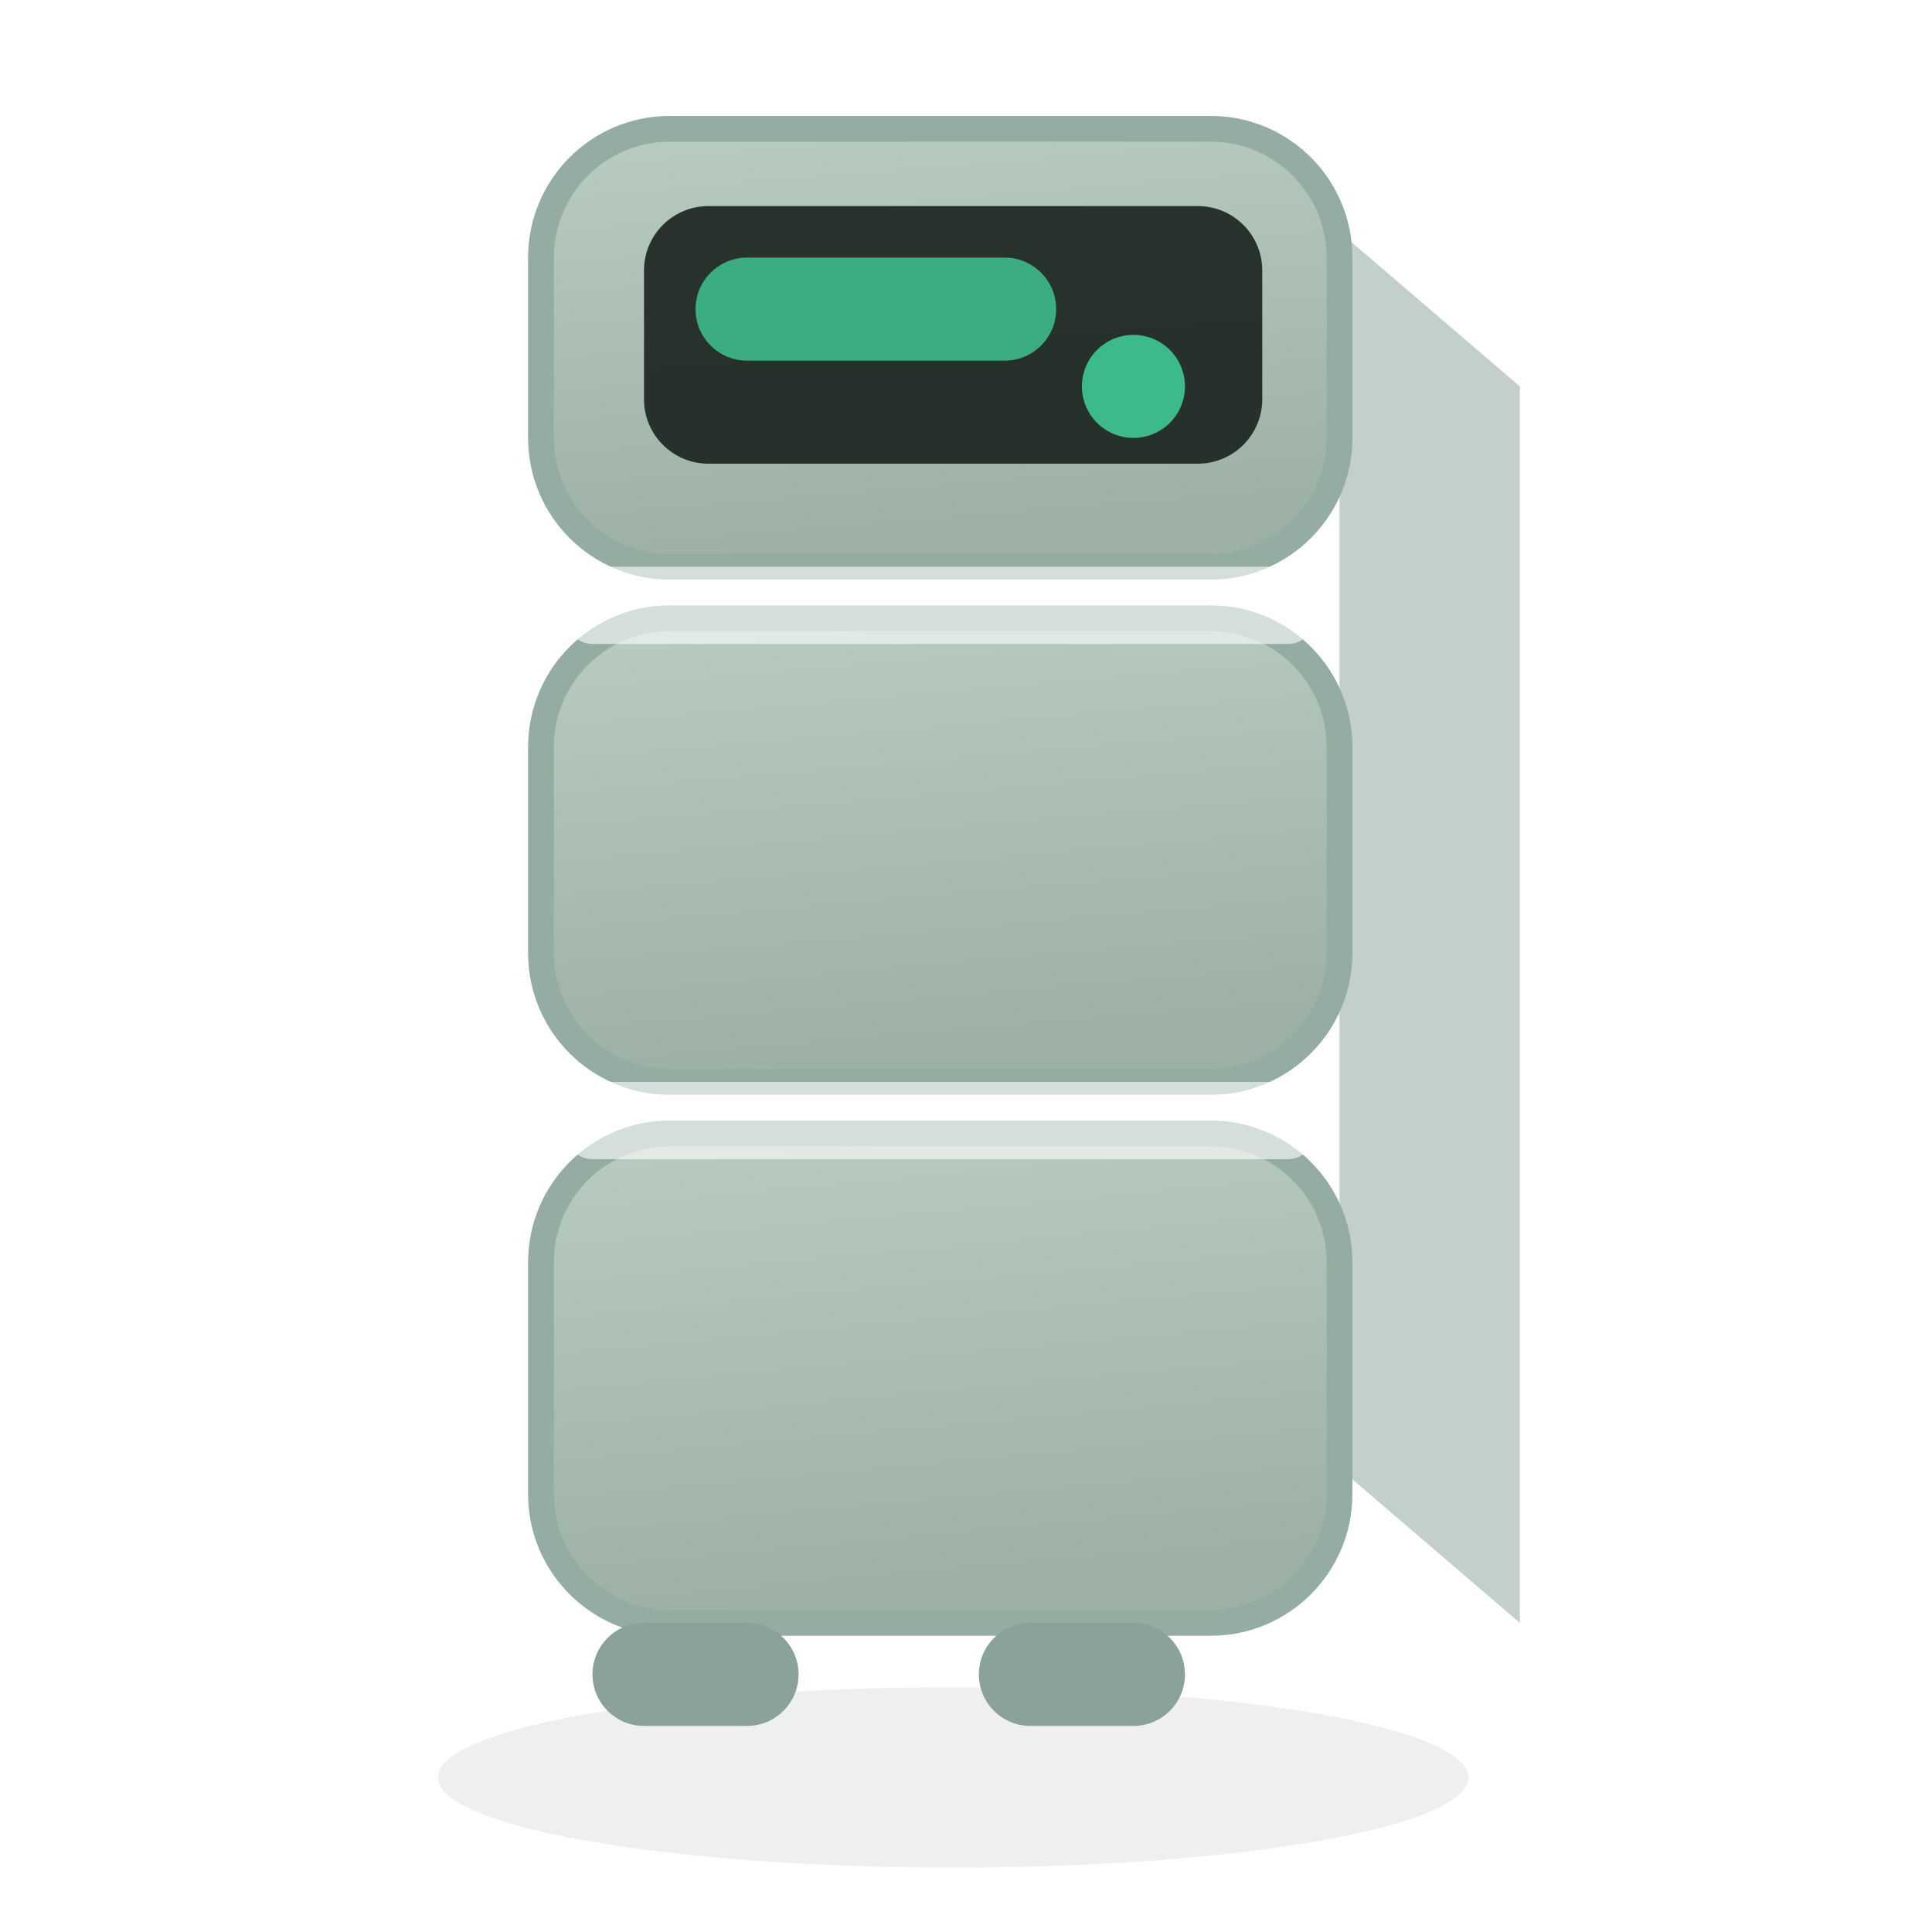
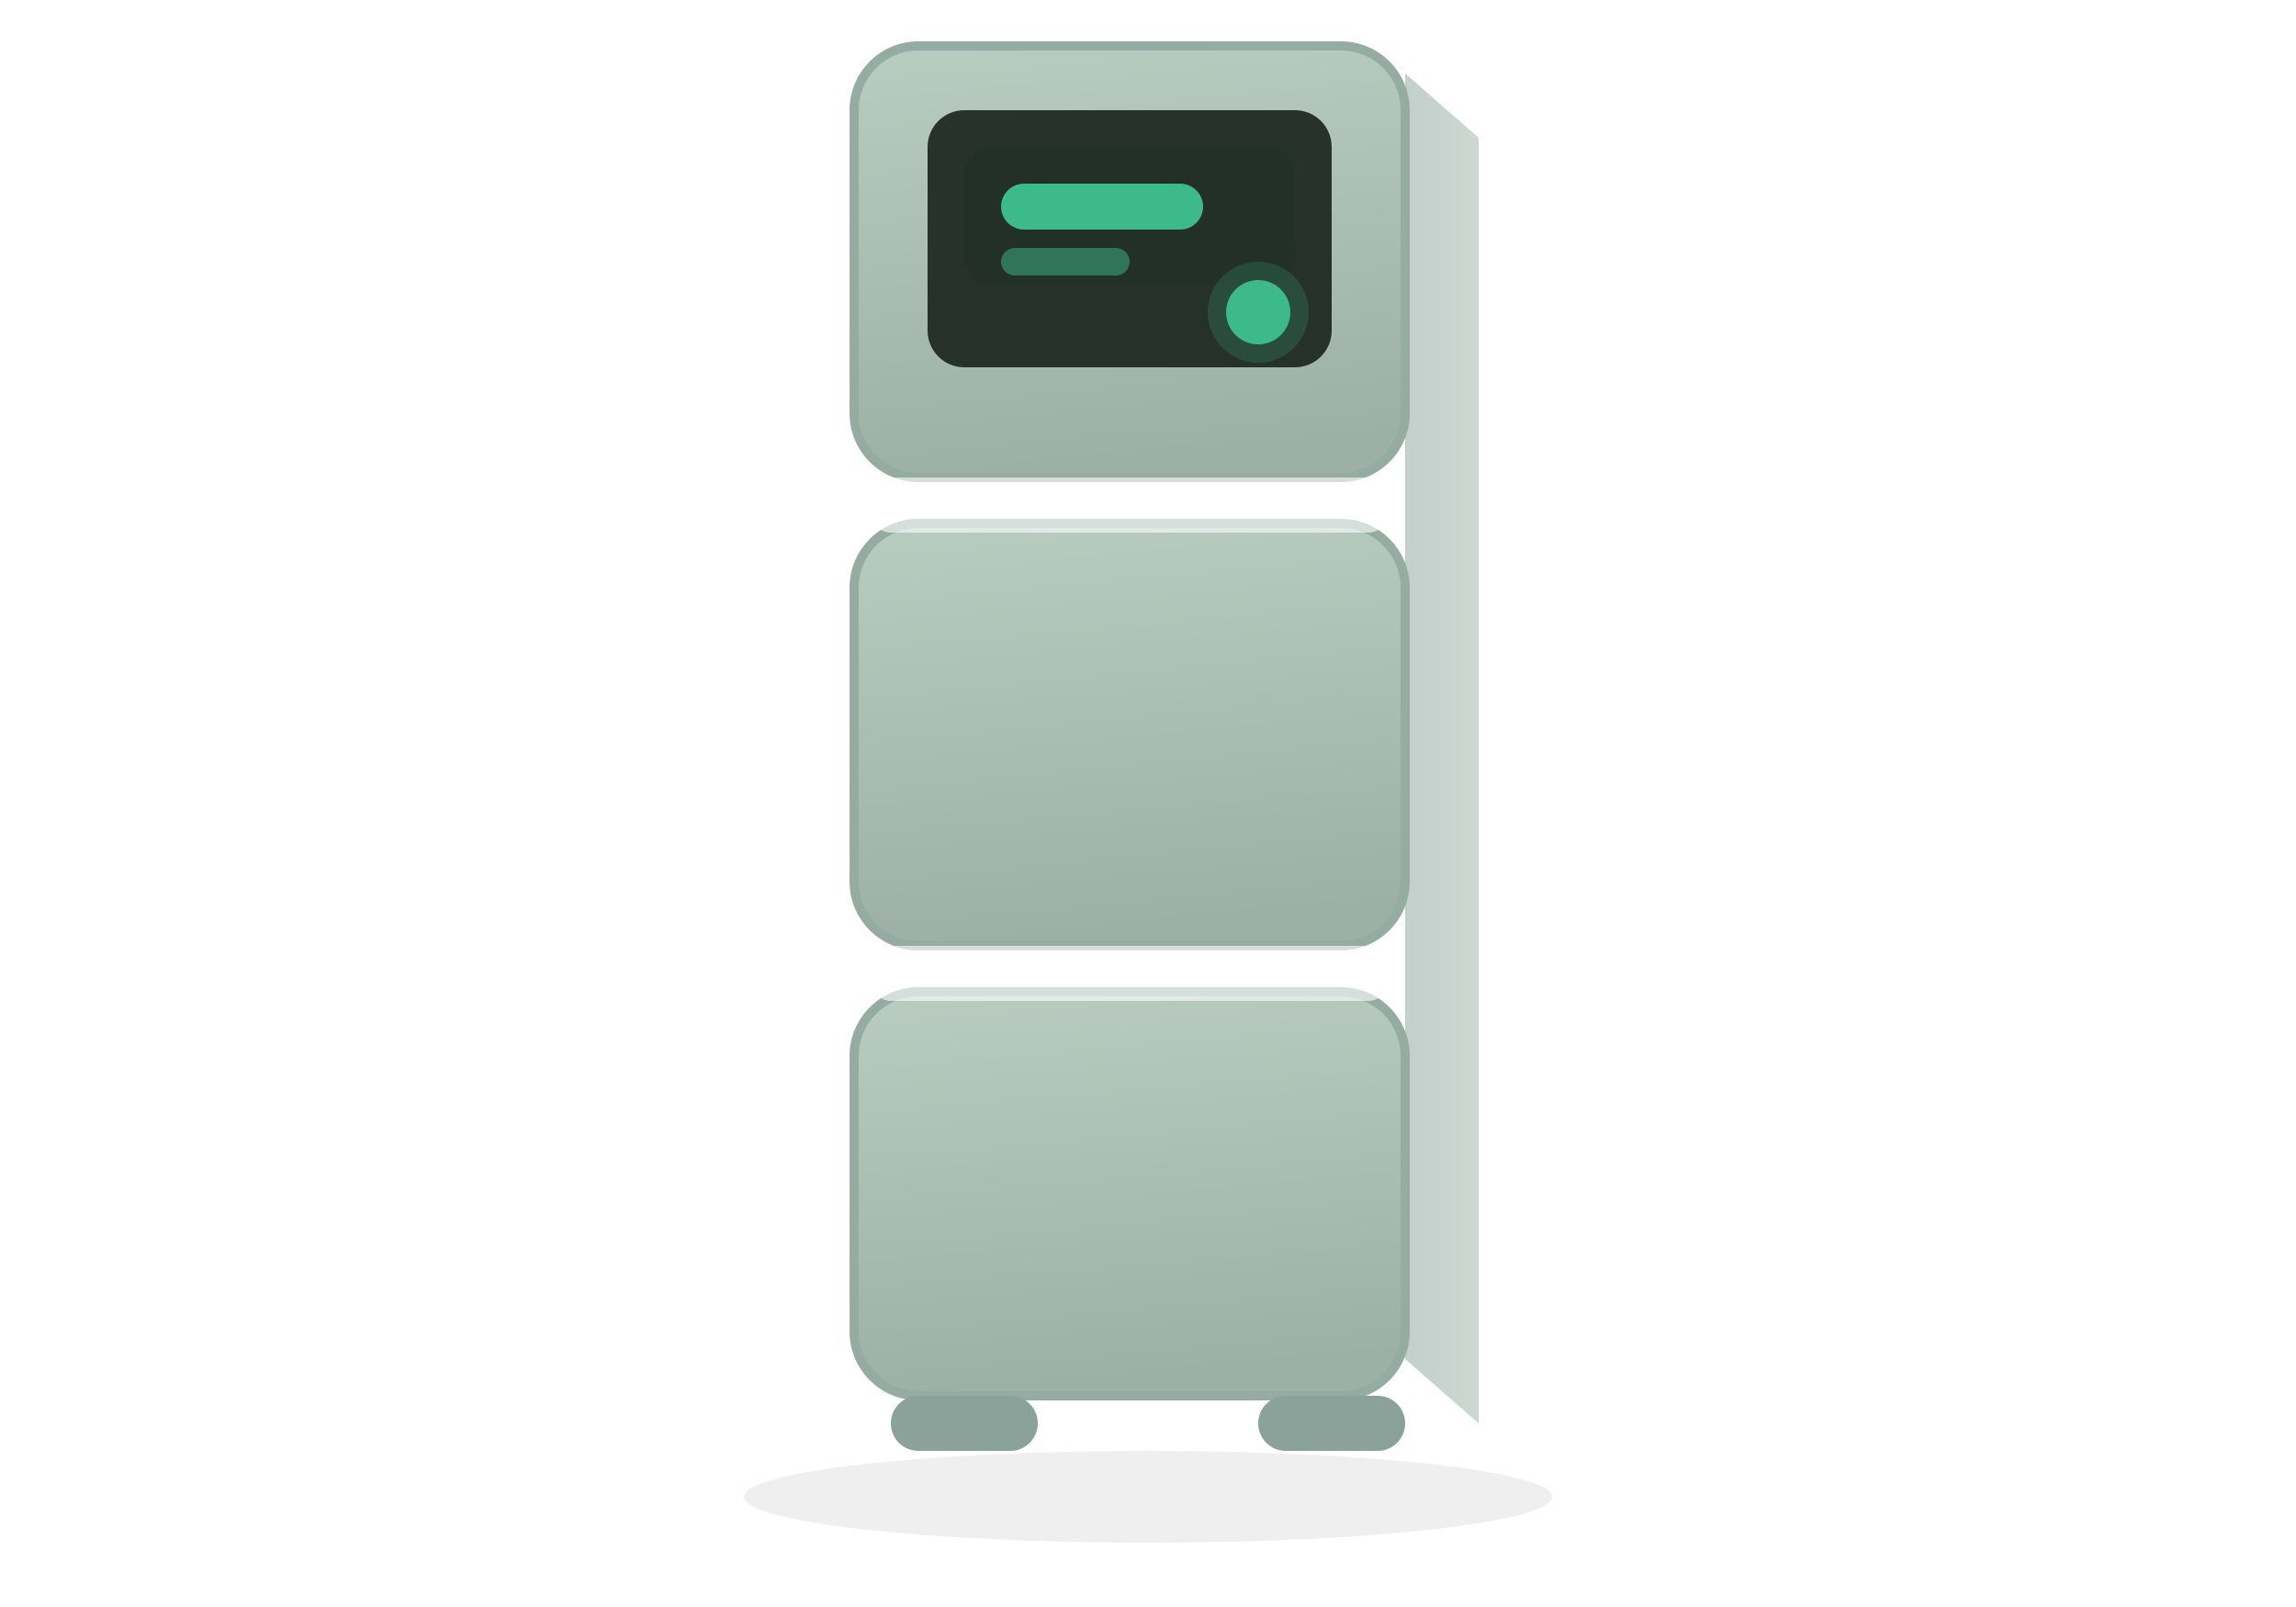
- <svg xmlns="http://www.w3.org/2000/svg" viewBox="0 0 75 75" width="75" height="75">
+ <svg xmlns="http://www.w3.org/2000/svg" viewBox="0 0 250 175" width="250" height="175">
  <defs>
-     <linearGradient id="tower" x1="0" y1="0" x2="0.15" y2="1">
+     <linearGradient id="tower" x1="0" y1="0" x2="0.12" y2="1">
      <stop offset="0%" stop-color="#b8ccc0" />
      <stop offset="100%" stop-color="#9cb0a6" />
    </linearGradient>
+     <linearGradient id="side" x1="0" y1="0" x2="1" y2="0">
+       <stop offset="0%" stop-color="#86a098" />
+       <stop offset="100%" stop-color="#9cb0a6" />
+     </linearGradient>
  </defs>
-   <rect width="75" height="75" fill="#ffffff" />
-   <ellipse cx="37" cy="69" rx="20" ry="3.5" fill="#00000010" />
-   <path d="M52 9 L59 15 L59 63 L52 57 Z" fill="#86a098" opacity="0.5" />
-   <rect x="21" y="44" width="31" height="19" rx="5" fill="url(#tower)" stroke="#94aca2" stroke-width="1" />
-   <rect x="21" y="24" width="31" height="18" rx="5" fill="url(#tower)" stroke="#94aca2" stroke-width="1" />
-   <rect x="21" y="5" width="31" height="17" rx="5" fill="url(#tower)" stroke="#94aca2" stroke-width="1" />
-   <rect x="22" y="22" width="29" height="3" rx="1" fill="#ffffff" opacity="0.6" />
-   <rect x="22" y="42" width="29" height="3" rx="1" fill="#ffffff" opacity="0.6" />
-   <rect x="25" y="8" width="24" height="10" rx="2.5" fill="#18221e" opacity="0.9" />
-   <rect x="27" y="10" width="14" height="4" rx="2" fill="#3DBA89" opacity="0.9" />
-   <circle cx="44" cy="15" r="2" fill="#3DBA89" />
-   <rect x="23" y="63" width="8" height="4" rx="2" fill="#8aa29a" />
-   <rect x="38" y="63" width="8" height="4" rx="2" fill="#8aa29a" />
+   <rect width="250" height="175" fill="#ffffff" />
+   <ellipse cx="125" cy="163" rx="44" ry="5" fill="#00000010" />
+   <path d="M153 8 L161 15 L161 155 L153 148 Z" fill="url(#side)" opacity="0.5" />
+   <rect x="93" y="5" width="60" height="47" rx="7" fill="url(#tower)" stroke="#94aca2" stroke-width="1" />
+   <rect x="93" y="57" width="60" height="46" rx="7" fill="url(#tower)" stroke="#94aca2" stroke-width="1" />
+   <rect x="93" y="108" width="60" height="44" rx="7" fill="url(#tower)" stroke="#94aca2" stroke-width="1" />
+   <rect x="95" y="52" width="56" height="6" rx="2" fill="#ffffff" opacity="0.6" />
+   <rect x="95" y="103" width="56" height="6" rx="2" fill="#ffffff" opacity="0.6" />
+   <rect x="101" y="12" width="44" height="28" rx="4" fill="#18221e" opacity="0.9" />
+   <rect x="105" y="16" width="36" height="15" rx="3" fill="#223028" />
+   <rect x="109" y="20" width="22" height="5" rx="2.5" fill="#3DBA89" />
+   <rect x="109" y="27" width="14" height="3" rx="1.5" fill="#3DBA89" opacity="0.5" />
+   <circle cx="137" cy="34" r="3.5" fill="#3DBA89" />
+   <circle cx="137" cy="34" r="5.5" fill="#3DBA89" opacity="0.2" />
+   <rect x="97" cy="152" y="152" width="16" height="6" rx="3" fill="#8aa29a" />
+   <rect x="137" cy="152" y="152" width="16" height="6" rx="3" fill="#8aa29a" />
</svg>
